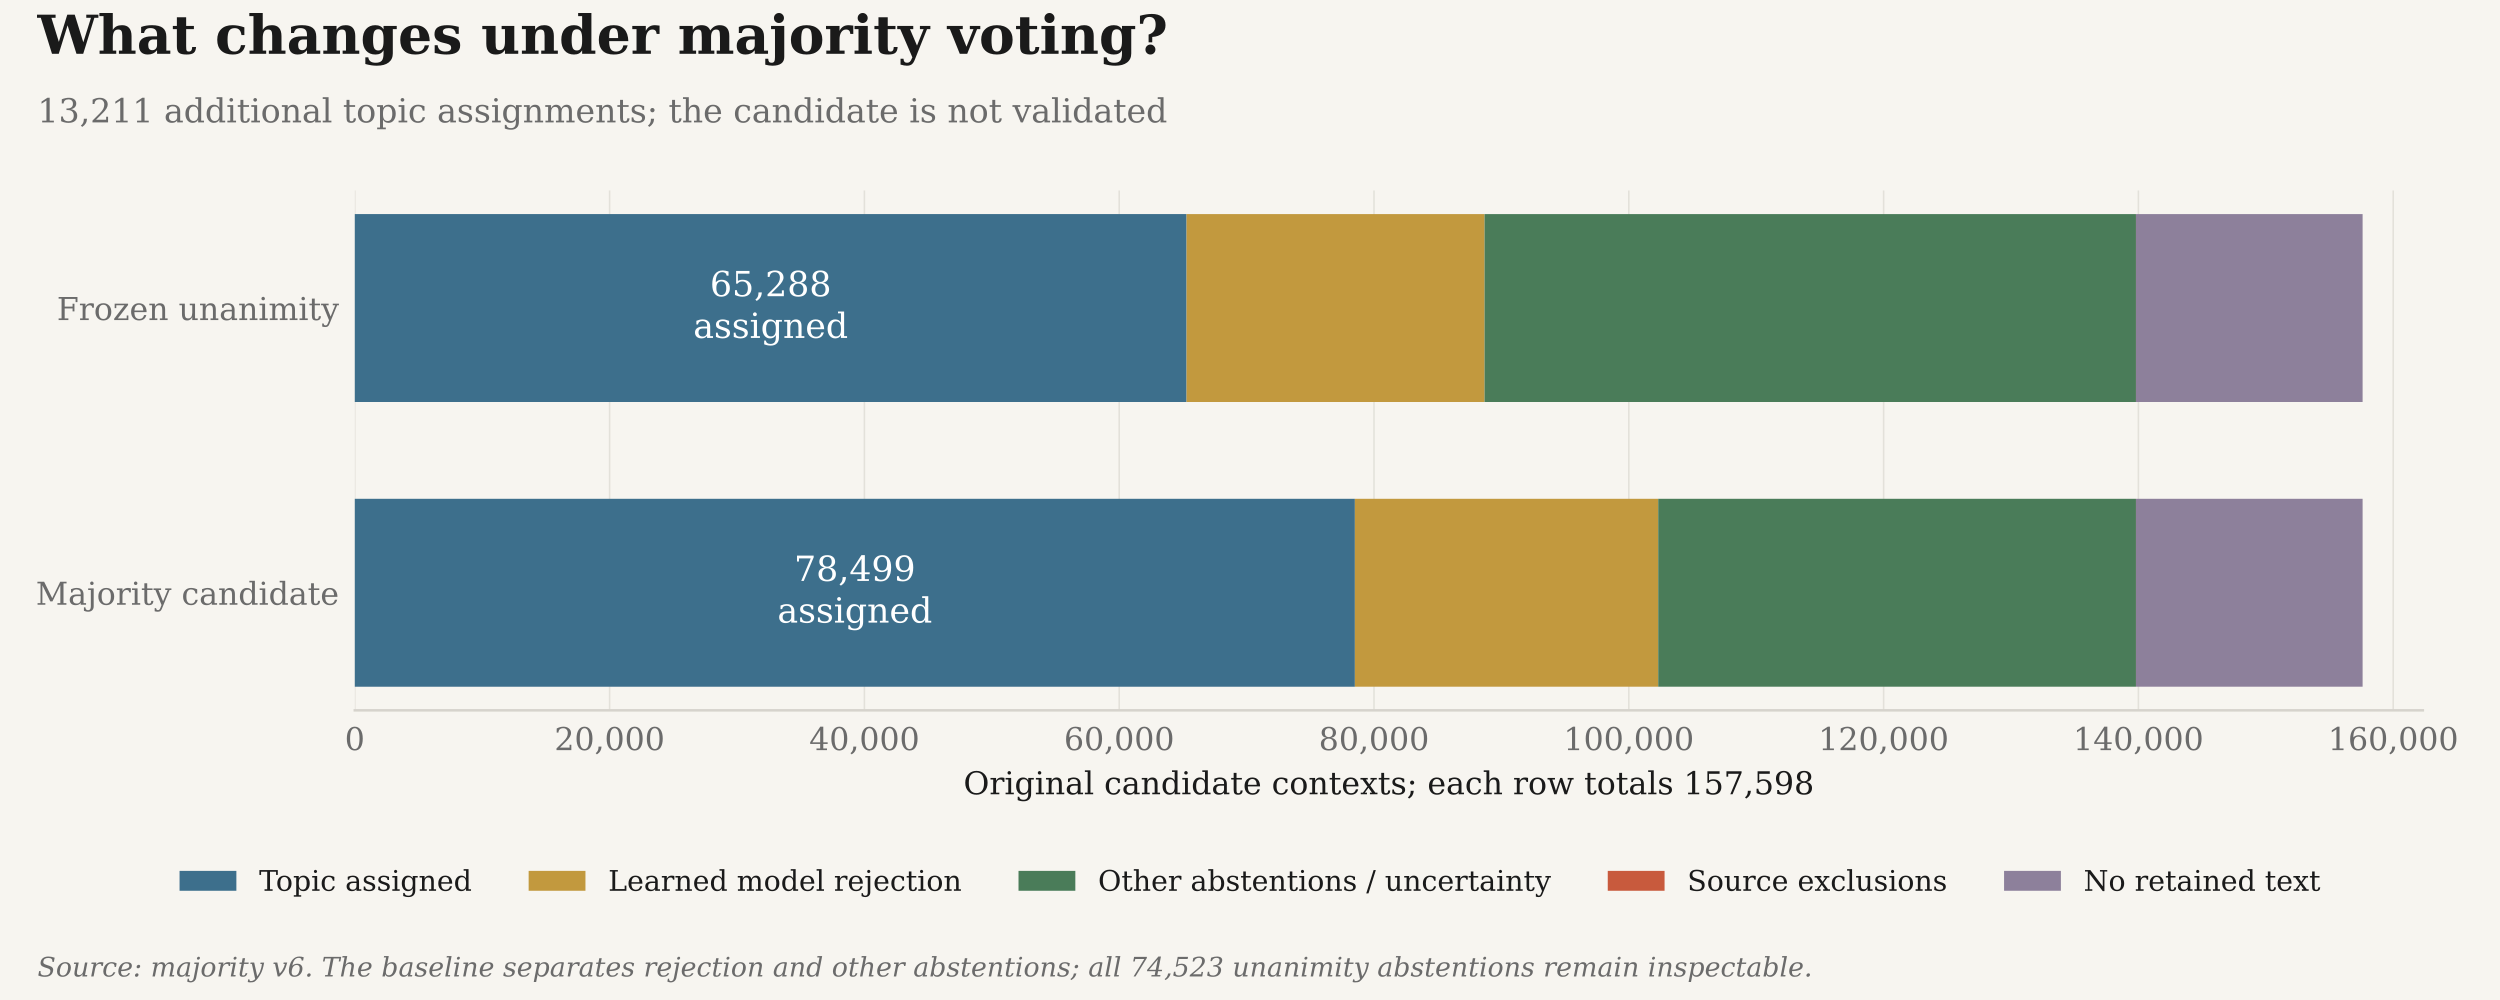
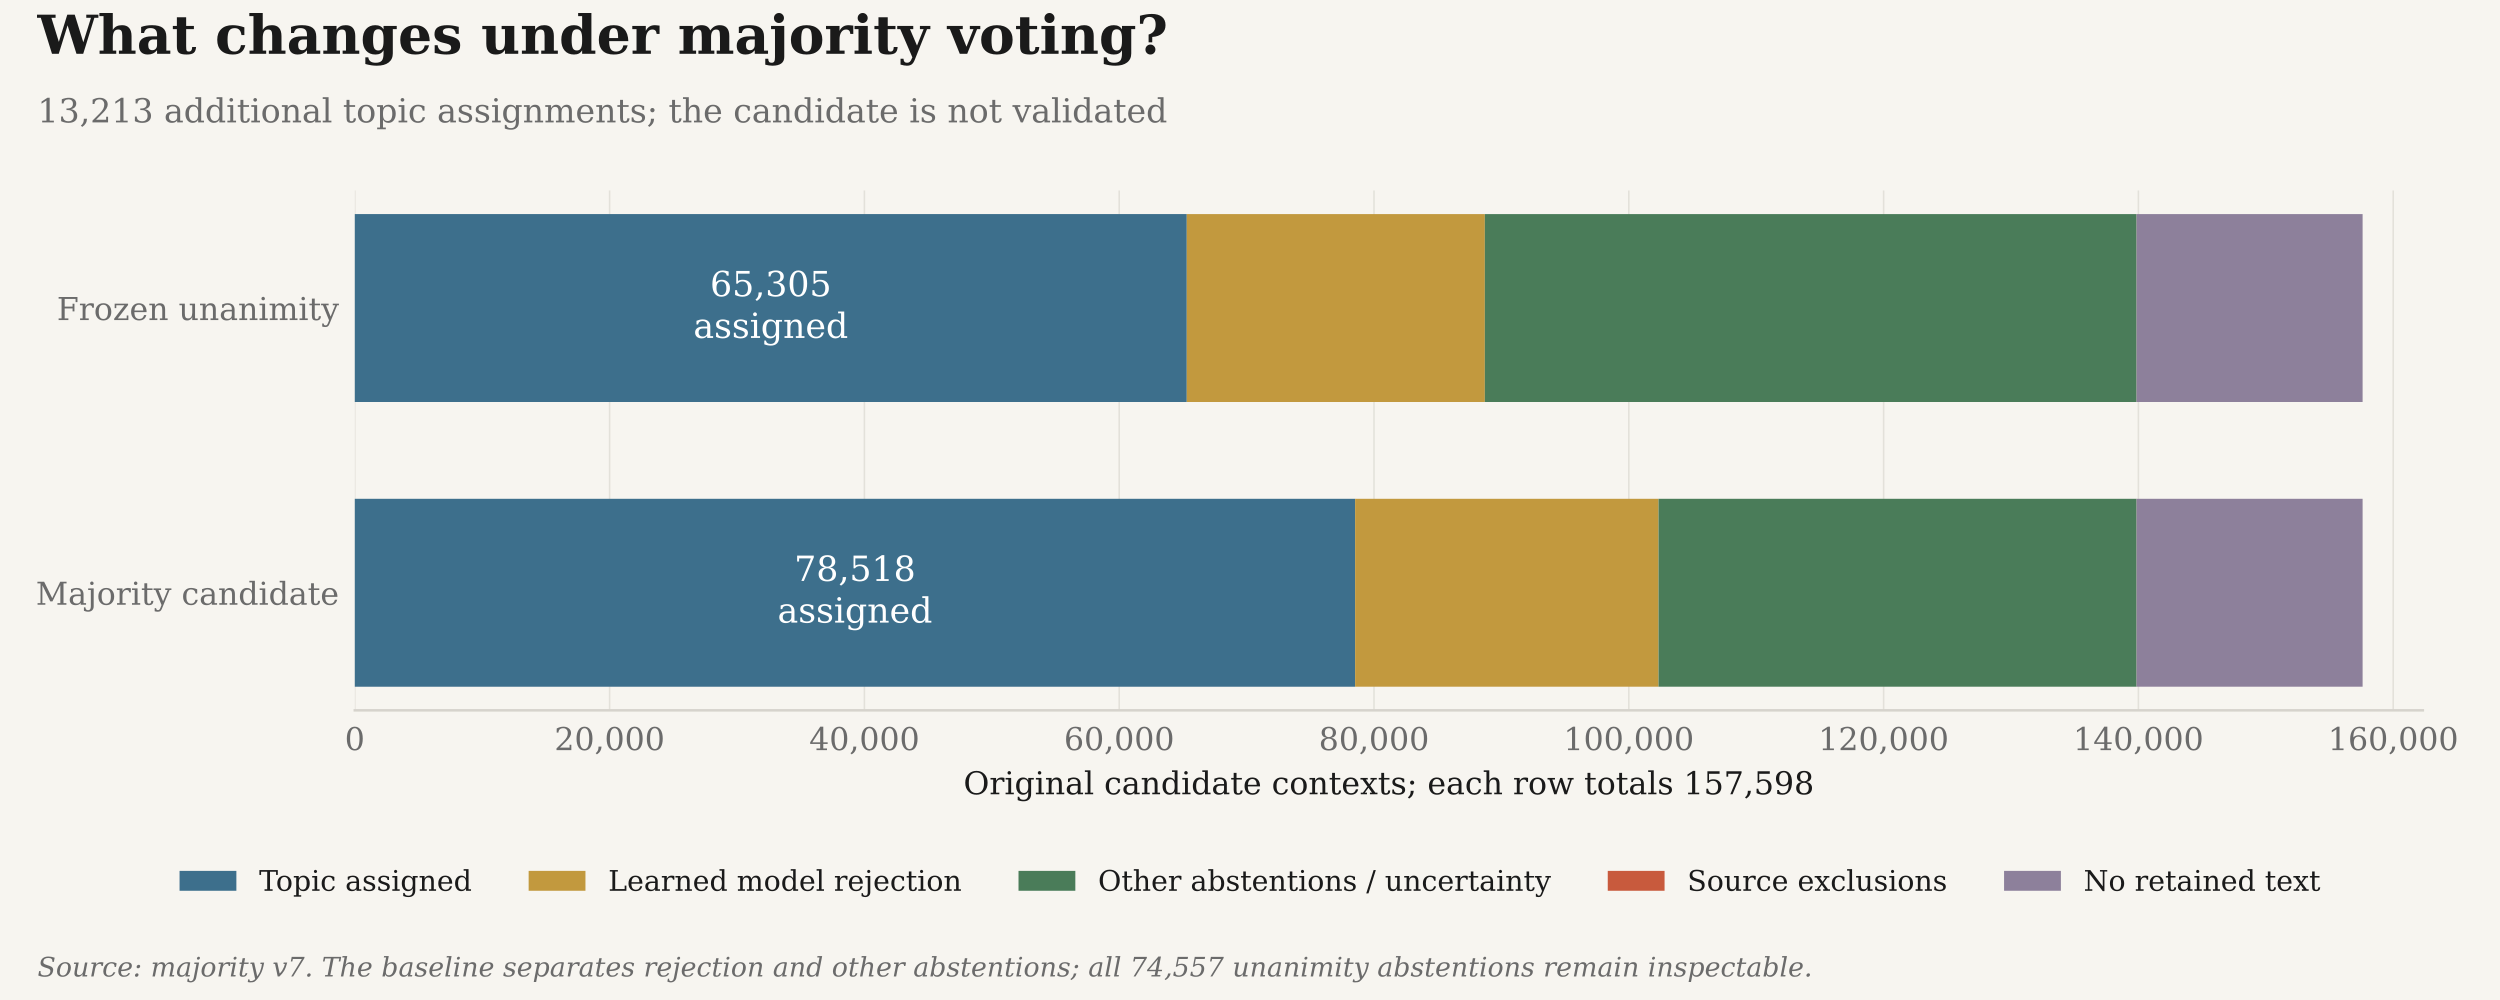
<svg xmlns="http://www.w3.org/2000/svg" width="792pt" height="316.8pt" viewBox="0 0 792 316.8" version="1.1">
  <defs>
    <style type="text/css">*{stroke-linejoin: round; stroke-linecap: butt}</style>
  </defs>
  <g id="figure_1">
    <g id="patch_1">
      <path d="M 0 316.8  L 792 316.8  L 792 0  L 0 0  z " style="fill: #f7f5f0" />
    </g>
    <g id="axes_1">
      <g id="patch_2">
        <path d="M 112.4 225.034  L 767.555 225.034  L 767.555 60.338  L 112.4 60.338  z " style="fill: #f7f5f0" />
      </g>
      <g id="matplotlib.axis_1">
        <g id="xtick_1">
          <g id="line2d_1">
            <path d="M 112.4 225.034  L 112.4 60.338  " clip-path="url(#p4971a127e6)" style="fill: none; stroke: #d6d3cc; stroke-opacity: 0.6; stroke-width: 0.5; stroke-linecap: square" />
          </g>
          <g id="line2d_2" />
          <g id="text_1">
            <text style="font-size: 10px; font-family: 'DejaVu Serif', 'Bitstream Vera Serif', 'Computer Modern Roman', 'New Century Schoolbook', 'Century Schoolbook L', 'Utopia', 'ITC Bookman', 'Bookman', 'Nimbus Roman No9 L', 'Times New Roman', 'Times', 'Palatino', 'Charter', serif; text-anchor: middle; fill: #6b6b6b" x="112.4" y="237.632" transform="rotate(-0 112.4 237.6316)">0</text>
          </g>
        </g>
        <g id="xtick_2">
          <g id="line2d_3">
            <path d="M 193.121 225.034  L 193.121 60.338  " clip-path="url(#p4971a127e6)" style="fill: none; stroke: #d6d3cc; stroke-opacity: 0.6; stroke-width: 0.5; stroke-linecap: square" />
          </g>
          <g id="line2d_4" />
          <g id="text_2">
            <text style="font-size: 10px; font-family: 'DejaVu Serif', 'Bitstream Vera Serif', 'Computer Modern Roman', 'New Century Schoolbook', 'Century Schoolbook L', 'Utopia', 'ITC Bookman', 'Bookman', 'Nimbus Roman No9 L', 'Times New Roman', 'Times', 'Palatino', 'Charter', serif; text-anchor: middle; fill: #6b6b6b" x="193.121" y="237.632" transform="rotate(-0 193.1209 237.6316)">20,000</text>
          </g>
        </g>
        <g id="xtick_3">
          <g id="line2d_5">
            <path d="M 273.842 225.034  L 273.842 60.338  " clip-path="url(#p4971a127e6)" style="fill: none; stroke: #d6d3cc; stroke-opacity: 0.6; stroke-width: 0.5; stroke-linecap: square" />
          </g>
          <g id="line2d_6" />
          <g id="text_3">
            <text style="font-size: 10px; font-family: 'DejaVu Serif', 'Bitstream Vera Serif', 'Computer Modern Roman', 'New Century Schoolbook', 'Century Schoolbook L', 'Utopia', 'ITC Bookman', 'Bookman', 'Nimbus Roman No9 L', 'Times New Roman', 'Times', 'Palatino', 'Charter', serif; text-anchor: middle; fill: #6b6b6b" x="273.842" y="237.632" transform="rotate(-0 273.8419 237.6316)">40,000</text>
          </g>
        </g>
        <g id="xtick_4">
          <g id="line2d_7">
            <path d="M 354.563 225.034  L 354.563 60.338  " clip-path="url(#p4971a127e6)" style="fill: none; stroke: #d6d3cc; stroke-opacity: 0.6; stroke-width: 0.5; stroke-linecap: square" />
          </g>
          <g id="line2d_8" />
          <g id="text_4">
            <text style="font-size: 10px; font-family: 'DejaVu Serif', 'Bitstream Vera Serif', 'Computer Modern Roman', 'New Century Schoolbook', 'Century Schoolbook L', 'Utopia', 'ITC Bookman', 'Bookman', 'Nimbus Roman No9 L', 'Times New Roman', 'Times', 'Palatino', 'Charter', serif; text-anchor: middle; fill: #6b6b6b" x="354.563" y="237.632" transform="rotate(-0 354.5628 237.6316)">60,000</text>
          </g>
        </g>
        <g id="xtick_5">
          <g id="line2d_9">
            <path d="M 435.284 225.034  L 435.284 60.338  " clip-path="url(#p4971a127e6)" style="fill: none; stroke: #d6d3cc; stroke-opacity: 0.6; stroke-width: 0.5; stroke-linecap: square" />
          </g>
          <g id="line2d_10" />
          <g id="text_5">
            <text style="font-size: 10px; font-family: 'DejaVu Serif', 'Bitstream Vera Serif', 'Computer Modern Roman', 'New Century Schoolbook', 'Century Schoolbook L', 'Utopia', 'ITC Bookman', 'Bookman', 'Nimbus Roman No9 L', 'Times New Roman', 'Times', 'Palatino', 'Charter', serif; text-anchor: middle; fill: #6b6b6b" x="435.284" y="237.632" transform="rotate(-0 435.2837 237.6316)">80,000</text>
          </g>
        </g>
        <g id="xtick_6">
          <g id="line2d_11">
            <path d="M 516.005 225.034  L 516.005 60.338  " clip-path="url(#p4971a127e6)" style="fill: none; stroke: #d6d3cc; stroke-opacity: 0.6; stroke-width: 0.5; stroke-linecap: square" />
          </g>
          <g id="line2d_12" />
          <g id="text_6">
            <text style="font-size: 10px; font-family: 'DejaVu Serif', 'Bitstream Vera Serif', 'Computer Modern Roman', 'New Century Schoolbook', 'Century Schoolbook L', 'Utopia', 'ITC Bookman', 'Bookman', 'Nimbus Roman No9 L', 'Times New Roman', 'Times', 'Palatino', 'Charter', serif; text-anchor: middle; fill: #6b6b6b" x="516.005" y="237.632" transform="rotate(-0 516.0046 237.6316)">100,000</text>
          </g>
        </g>
        <g id="xtick_7">
          <g id="line2d_13">
            <path d="M 596.726 225.034  L 596.726 60.338  " clip-path="url(#p4971a127e6)" style="fill: none; stroke: #d6d3cc; stroke-opacity: 0.6; stroke-width: 0.5; stroke-linecap: square" />
          </g>
          <g id="line2d_14" />
          <g id="text_7">
            <text style="font-size: 10px; font-family: 'DejaVu Serif', 'Bitstream Vera Serif', 'Computer Modern Roman', 'New Century Schoolbook', 'Century Schoolbook L', 'Utopia', 'ITC Bookman', 'Bookman', 'Nimbus Roman No9 L', 'Times New Roman', 'Times', 'Palatino', 'Charter', serif; text-anchor: middle; fill: #6b6b6b" x="596.726" y="237.632" transform="rotate(-0 596.7256 237.6316)">120,000</text>
          </g>
        </g>
        <g id="xtick_8">
          <g id="line2d_15">
            <path d="M 677.447 225.034  L 677.447 60.338  " clip-path="url(#p4971a127e6)" style="fill: none; stroke: #d6d3cc; stroke-opacity: 0.6; stroke-width: 0.5; stroke-linecap: square" />
          </g>
          <g id="line2d_16" />
          <g id="text_8">
            <text style="font-size: 10px; font-family: 'DejaVu Serif', 'Bitstream Vera Serif', 'Computer Modern Roman', 'New Century Schoolbook', 'Century Schoolbook L', 'Utopia', 'ITC Bookman', 'Bookman', 'Nimbus Roman No9 L', 'Times New Roman', 'Times', 'Palatino', 'Charter', serif; text-anchor: middle; fill: #6b6b6b" x="677.447" y="237.632" transform="rotate(-0 677.4465 237.6316)">140,000</text>
          </g>
        </g>
        <g id="xtick_9">
          <g id="line2d_17">
            <path d="M 758.167 225.034  L 758.167 60.338  " clip-path="url(#p4971a127e6)" style="fill: none; stroke: #d6d3cc; stroke-opacity: 0.6; stroke-width: 0.5; stroke-linecap: square" />
          </g>
          <g id="line2d_18" />
          <g id="text_9">
            <text style="font-size: 10px; font-family: 'DejaVu Serif', 'Bitstream Vera Serif', 'Computer Modern Roman', 'New Century Schoolbook', 'Century Schoolbook L', 'Utopia', 'ITC Bookman', 'Bookman', 'Nimbus Roman No9 L', 'Times New Roman', 'Times', 'Palatino', 'Charter', serif; text-anchor: middle; fill: #6b6b6b" x="758.167" y="237.632" transform="rotate(-0 758.1674 237.6316)">160,000</text>
          </g>
        </g>
        <g id="text_10">
          <text style="font-size: 10px; font-family: 'DejaVu Serif', 'Bitstream Vera Serif', 'Computer Modern Roman', 'New Century Schoolbook', 'Century Schoolbook L', 'Utopia', 'ITC Bookman', 'Bookman', 'Nimbus Roman No9 L', 'Times New Roman', 'Times', 'Palatino', 'Charter', serif; text-anchor: middle; fill: #1a1a1a" x="439.978" y="251.632" transform="rotate(-0 439.9775 251.6324)">Original candidate contexts; each row totals 157,598</text>
        </g>
      </g>
      <g id="matplotlib.axis_2">
        <g id="ytick_1">
          <g id="line2d_19" />
          <g id="text_11">
            <text style="font-size: 10px; font-family: 'DejaVu Serif', 'Bitstream Vera Serif', 'Computer Modern Roman', 'New Century Schoolbook', 'Century Schoolbook L', 'Utopia', 'ITC Bookman', 'Bookman', 'Nimbus Roman No9 L', 'Times New Roman', 'Times', 'Palatino', 'Charter', serif; text-anchor: end; fill: #6b6b6b" x="107.4" y="101.388" transform="rotate(-0 107.4 101.3876)">Frozen unanimity</text>
          </g>
        </g>
        <g id="ytick_2">
          <g id="line2d_20" />
          <g id="text_12">
            <text style="font-size: 10px; font-family: 'DejaVu Serif', 'Bitstream Vera Serif', 'Computer Modern Roman', 'New Century Schoolbook', 'Century Schoolbook L', 'Utopia', 'ITC Bookman', 'Bookman', 'Nimbus Roman No9 L', 'Times New Roman', 'Times', 'Palatino', 'Charter', serif; text-anchor: end; fill: #6b6b6b" x="107.4" y="191.583" transform="rotate(-0 107.4 191.5827)">Majority candidate</text>
          </g>
        </g>
      </g>
      <g id="patch_3">
-         <path d="M 112.4 67.825  L 375.905 67.825  L 375.905 127.353  L 112.4 127.353  z " clip-path="url(#p4971a127e6)" style="fill: #3d6f8c" />
+         <path d="M 112.4 67.825  L 375.974 67.825  L 375.974 127.353  L 112.4 127.353  z " clip-path="url(#p4971a127e6)" style="fill: #3d6f8c" />
      </g>
      <g id="patch_4">
-         <path d="M 112.4 158.019  L 429.226 158.019  L 429.226 217.548  L 112.4 217.548  z " clip-path="url(#p4971a127e6)" style="fill: #3d6f8c" />
+         <path d="M 112.4 158.019  L 429.302 158.019  L 429.302 217.548  L 112.4 217.548  z " clip-path="url(#p4971a127e6)" style="fill: #3d6f8c" />
      </g>
      <g id="patch_5">
-         <path d="M 375.905 67.825  L 470.309 67.825  L 470.309 127.353  L 375.905 127.353  z " clip-path="url(#p4971a127e6)" style="fill: #c2993e" />
+         <path d="M 375.974 67.825  L 470.401 67.825  L 470.401 127.353  L 375.974 127.353  z " clip-path="url(#p4971a127e6)" style="fill: #c2993e" />
      </g>
      <g id="patch_6">
-         <path d="M 429.226 158.019  L 525.324 158.019  L 525.324 217.548  L 429.226 217.548  z " clip-path="url(#p4971a127e6)" style="fill: #c2993e" />
+         <path d="M 429.302 158.019  L 525.425 158.019  L 525.425 217.548  L 429.302 217.548  z " clip-path="url(#p4971a127e6)" style="fill: #c2993e" />
      </g>
      <g id="patch_7">
-         <path d="M 470.309 67.825  L 676.672 67.825  L 676.672 127.353  L 470.309 127.353  z " clip-path="url(#p4971a127e6)" style="fill: #4a7c59" />
+         <path d="M 470.401 67.825  L 676.877 67.825  L 676.877 127.353  L 470.401 127.353  z " clip-path="url(#p4971a127e6)" style="fill: #4a7c59" />
      </g>
      <g id="patch_8">
-         <path d="M 525.324 158.019  L 676.672 158.019  L 676.672 217.548  L 525.324 217.548  z " clip-path="url(#p4971a127e6)" style="fill: #4a7c59" />
+         <path d="M 525.425 158.019  L 676.877 158.019  L 676.877 217.548  L 525.425 217.548  z " clip-path="url(#p4971a127e6)" style="fill: #4a7c59" />
      </g>
      <g id="patch_9">
-         <path d="M 676.672 67.825  L 676.684 67.825  L 676.684 127.353  L 676.672 127.353  z " clip-path="url(#p4971a127e6)" style="fill: #c85a3d" />
+         <path d="M 676.877 67.825  L 676.89 67.825  L 676.89 127.353  L 676.877 127.353  z " clip-path="url(#p4971a127e6)" style="fill: #c85a3d" />
      </g>
      <g id="patch_10">
-         <path d="M 676.672 158.019  L 676.684 158.019  L 676.684 217.548  L 676.672 217.548  z " clip-path="url(#p4971a127e6)" style="fill: #c85a3d" />
+         <path d="M 676.877 158.019  L 676.89 158.019  L 676.89 217.548  L 676.877 217.548  z " clip-path="url(#p4971a127e6)" style="fill: #c85a3d" />
      </g>
      <g id="patch_11">
-         <path d="M 676.684 67.825  L 748.473 67.825  L 748.473 127.353  L 676.684 127.353  z " clip-path="url(#p4971a127e6)" style="fill: #8d809b" />
+         <path d="M 676.89 67.825  L 748.473 67.825  L 748.473 127.353  L 676.89 127.353  z " clip-path="url(#p4971a127e6)" style="fill: #8d809b" />
      </g>
      <g id="patch_12">
-         <path d="M 676.684 158.019  L 748.473 158.019  L 748.473 217.548  L 676.684 217.548  z " clip-path="url(#p4971a127e6)" style="fill: #8d809b" />
+         <path d="M 676.89 158.019  L 748.473 158.019  L 748.473 217.548  L 676.89 217.548  z " clip-path="url(#p4971a127e6)" style="fill: #8d809b" />
      </g>
      <g id="patch_13">
        <path d="M 112.4 225.034  L 767.555 225.034  " style="fill: none; stroke: #d6d3cc; stroke-width: 0.8; stroke-linejoin: miter; stroke-linecap: square" />
      </g>
      <g id="text_13">
-         <text style="font-size: 11px; font-family: 'DejaVu Serif', 'Bitstream Vera Serif', 'Computer Modern Roman', 'New Century Schoolbook', 'Century Schoolbook L', 'Utopia', 'ITC Bookman', 'Bookman', 'Nimbus Roman No9 L', 'Times New Roman', 'Times', 'Palatino', 'Charter', serif; fill: #ffffff" transform="translate(224.9079 93.84474)">65,288</text>
-         <text style="font-size: 11px; font-family: 'DejaVu Serif', 'Bitstream Vera Serif', 'Computer Modern Roman', 'New Century Schoolbook', 'Century Schoolbook L', 'Utopia', 'ITC Bookman', 'Bookman', 'Nimbus Roman No9 L', 'Times New Roman', 'Times', 'Palatino', 'Charter', serif; fill: #ffffff" transform="translate(219.6304 107.0477)">assigned</text>
+         <text style="font-size: 11px; font-family: 'DejaVu Serif', 'Bitstream Vera Serif', 'Computer Modern Roman', 'New Century Schoolbook', 'Century Schoolbook L', 'Utopia', 'ITC Bookman', 'Bookman', 'Nimbus Roman No9 L', 'Times New Roman', 'Times', 'Palatino', 'Charter', serif; fill: #ffffff" transform="translate(224.9422 93.84474)">65,305</text>
+         <text style="font-size: 11px; font-family: 'DejaVu Serif', 'Bitstream Vera Serif', 'Computer Modern Roman', 'New Century Schoolbook', 'Century Schoolbook L', 'Utopia', 'ITC Bookman', 'Bookman', 'Nimbus Roman No9 L', 'Times New Roman', 'Times', 'Palatino', 'Charter', serif; fill: #ffffff" transform="translate(219.6647 107.0477)">assigned</text>
      </g>
      <g id="text_14">
-         <text style="font-size: 11px; font-family: 'DejaVu Serif', 'Bitstream Vera Serif', 'Computer Modern Roman', 'New Century Schoolbook', 'Century Schoolbook L', 'Utopia', 'ITC Bookman', 'Bookman', 'Nimbus Roman No9 L', 'Times New Roman', 'Times', 'Palatino', 'Charter', serif; fill: #ffffff" transform="translate(251.568 184.0394)">78,499</text>
-         <text style="font-size: 11px; font-family: 'DejaVu Serif', 'Bitstream Vera Serif', 'Computer Modern Roman', 'New Century Schoolbook', 'Century Schoolbook L', 'Utopia', 'ITC Bookman', 'Bookman', 'Nimbus Roman No9 L', 'Times New Roman', 'Times', 'Palatino', 'Charter', serif; fill: #ffffff" transform="translate(246.2905 197.2425)">assigned</text>
+         <text style="font-size: 11px; font-family: 'DejaVu Serif', 'Bitstream Vera Serif', 'Computer Modern Roman', 'New Century Schoolbook', 'Century Schoolbook L', 'Utopia', 'ITC Bookman', 'Bookman', 'Nimbus Roman No9 L', 'Times New Roman', 'Times', 'Palatino', 'Charter', serif; fill: #ffffff" transform="translate(251.6063 184.0394)">78,518</text>
+         <text style="font-size: 11px; font-family: 'DejaVu Serif', 'Bitstream Vera Serif', 'Computer Modern Roman', 'New Century Schoolbook', 'Century Schoolbook L', 'Utopia', 'ITC Bookman', 'Bookman', 'Nimbus Roman No9 L', 'Times New Roman', 'Times', 'Palatino', 'Charter', serif; fill: #ffffff" transform="translate(246.3289 197.2425)">assigned</text>
      </g>
    </g>
    <g id="text_15">
      <text style="font-weight: 700; font-size: 17px; font-family: 'DejaVu Serif', 'Bitstream Vera Serif', 'Computer Modern Roman', 'New Century Schoolbook', 'Century Schoolbook L', 'Utopia', 'ITC Bookman', 'Bookman', 'Nimbus Roman No9 L', 'Times New Roman', 'Times', 'Palatino', 'Charter', serif; text-anchor: start; fill: #1a1a1a" x="11.88" y="17.036" transform="rotate(-0 11.88 17.03574)">What changes under majority voting?</text>
    </g>
    <g id="text_16">
-       <text style="font-size: 10.5px; font-family: 'DejaVu Serif', 'Bitstream Vera Serif', 'Computer Modern Roman', 'New Century Schoolbook', 'Century Schoolbook L', 'Utopia', 'ITC Bookman', 'Bookman', 'Nimbus Roman No9 L', 'Times New Roman', 'Times', 'Palatino', 'Charter', serif; text-anchor: start; fill: #6b6b6b" x="11.88" y="38.771" transform="rotate(-0 11.88 38.7711)">13,211 additional topic assignments; the candidate is not validated</text>
+       <text style="font-size: 10.5px; font-family: 'DejaVu Serif', 'Bitstream Vera Serif', 'Computer Modern Roman', 'New Century Schoolbook', 'Century Schoolbook L', 'Utopia', 'ITC Bookman', 'Bookman', 'Nimbus Roman No9 L', 'Times New Roman', 'Times', 'Palatino', 'Charter', serif; text-anchor: start; fill: #6b6b6b" x="11.88" y="38.771" transform="rotate(-0 11.88 38.7711)">13,213 additional topic assignments; the candidate is not validated</text>
    </g>
    <g id="text_17">
-       <text style="font-style: italic; font-size: 8.5px; font-family: 'DejaVu Serif', 'Bitstream Vera Serif', 'Computer Modern Roman', 'New Century Schoolbook', 'Century Schoolbook L', 'Utopia', 'ITC Bookman', 'Bookman', 'Nimbus Roman No9 L', 'Times New Roman', 'Times', 'Palatino', 'Charter', serif; text-anchor: start; fill: #6b6b6b" x="11.88" y="309.333" transform="rotate(-0 11.88 309.3334)">Source: majority v6. The baseline separates rejection and other abstentions; all 74,523 unanimity abstentions remain inspectable.</text>
+       <text style="font-style: italic; font-size: 8.5px; font-family: 'DejaVu Serif', 'Bitstream Vera Serif', 'Computer Modern Roman', 'New Century Schoolbook', 'Century Schoolbook L', 'Utopia', 'ITC Bookman', 'Bookman', 'Nimbus Roman No9 L', 'Times New Roman', 'Times', 'Palatino', 'Charter', serif; text-anchor: start; fill: #6b6b6b" x="11.88" y="309.333" transform="rotate(-0 11.88 309.3334)">Source: majority v7. The baseline separates rejection and other abstentions; all 74,557 unanimity abstentions remain inspectable.</text>
    </g>
    <g id="legend_1">
      <g id="patch_14">
        <path d="M 56.884 282.196  L 74.884 282.196  L 74.884 275.896  L 56.884 275.896  z " style="fill: #3d6f8c" />
      </g>
      <g id="text_18">
        <text style="font-size: 9px; font-family: 'DejaVu Serif', 'Bitstream Vera Serif', 'Computer Modern Roman', 'New Century Schoolbook', 'Century Schoolbook L', 'Utopia', 'ITC Bookman', 'Bookman', 'Nimbus Roman No9 L', 'Times New Roman', 'Times', 'Palatino', 'Charter', serif; text-anchor: start; fill: #1a1a1a" x="82.084" y="282.196" transform="rotate(-0 82.08352 282.1963)">Topic assigned</text>
      </g>
      <g id="patch_15">
        <path d="M 167.474 282.196  L 185.474 282.196  L 185.474 275.896  L 167.474 275.896  z " style="fill: #c2993e" />
      </g>
      <g id="text_19">
        <text style="font-size: 9px; font-family: 'DejaVu Serif', 'Bitstream Vera Serif', 'Computer Modern Roman', 'New Century Schoolbook', 'Century Schoolbook L', 'Utopia', 'ITC Bookman', 'Bookman', 'Nimbus Roman No9 L', 'Times New Roman', 'Times', 'Palatino', 'Charter', serif; text-anchor: start; fill: #1a1a1a" x="192.674" y="282.196" transform="rotate(-0 192.6738 282.1963)">Learned model rejection</text>
      </g>
      <g id="patch_16">
        <path d="M 322.666 282.196  L 340.666 282.196  L 340.666 275.896  L 322.666 275.896  z " style="fill: #4a7c59" />
      </g>
      <g id="text_20">
        <text style="font-size: 9px; font-family: 'DejaVu Serif', 'Bitstream Vera Serif', 'Computer Modern Roman', 'New Century Schoolbook', 'Century Schoolbook L', 'Utopia', 'ITC Bookman', 'Bookman', 'Nimbus Roman No9 L', 'Times New Roman', 'Times', 'Palatino', 'Charter', serif; text-anchor: start; fill: #1a1a1a" x="347.866" y="282.196" transform="rotate(-0 347.8662 282.1963)">Other abstentions / uncertainty</text>
      </g>
      <g id="patch_17">
        <path d="M 509.336 282.196  L 527.336 282.196  L 527.336 275.896  L 509.336 275.896  z " style="fill: #c85a3d" />
      </g>
      <g id="text_21">
        <text style="font-size: 9px; font-family: 'DejaVu Serif', 'Bitstream Vera Serif', 'Computer Modern Roman', 'New Century Schoolbook', 'Century Schoolbook L', 'Utopia', 'ITC Bookman', 'Bookman', 'Nimbus Roman No9 L', 'Times New Roman', 'Times', 'Palatino', 'Charter', serif; text-anchor: start; fill: #1a1a1a" x="534.536" y="282.196" transform="rotate(-0 534.536 282.1963)">Source exclusions</text>
      </g>
      <g id="patch_18">
        <path d="M 634.892 282.196  L 652.892 282.196  L 652.892 275.896  L 634.892 275.896  z " style="fill: #8d809b" />
      </g>
      <g id="text_22">
        <text style="font-size: 9px; font-family: 'DejaVu Serif', 'Bitstream Vera Serif', 'Computer Modern Roman', 'New Century Schoolbook', 'Century Schoolbook L', 'Utopia', 'ITC Bookman', 'Bookman', 'Nimbus Roman No9 L', 'Times New Roman', 'Times', 'Palatino', 'Charter', serif; text-anchor: start; fill: #1a1a1a" x="660.092" y="282.196" transform="rotate(-0 660.0916 282.1963)">No retained text</text>
      </g>
    </g>
  </g>
  <defs>
    <clipPath id="p4971a127e6">
      <rect x="112.4" y="60.338" width="655.155" height="164.696" />
    </clipPath>
  </defs>
</svg>
